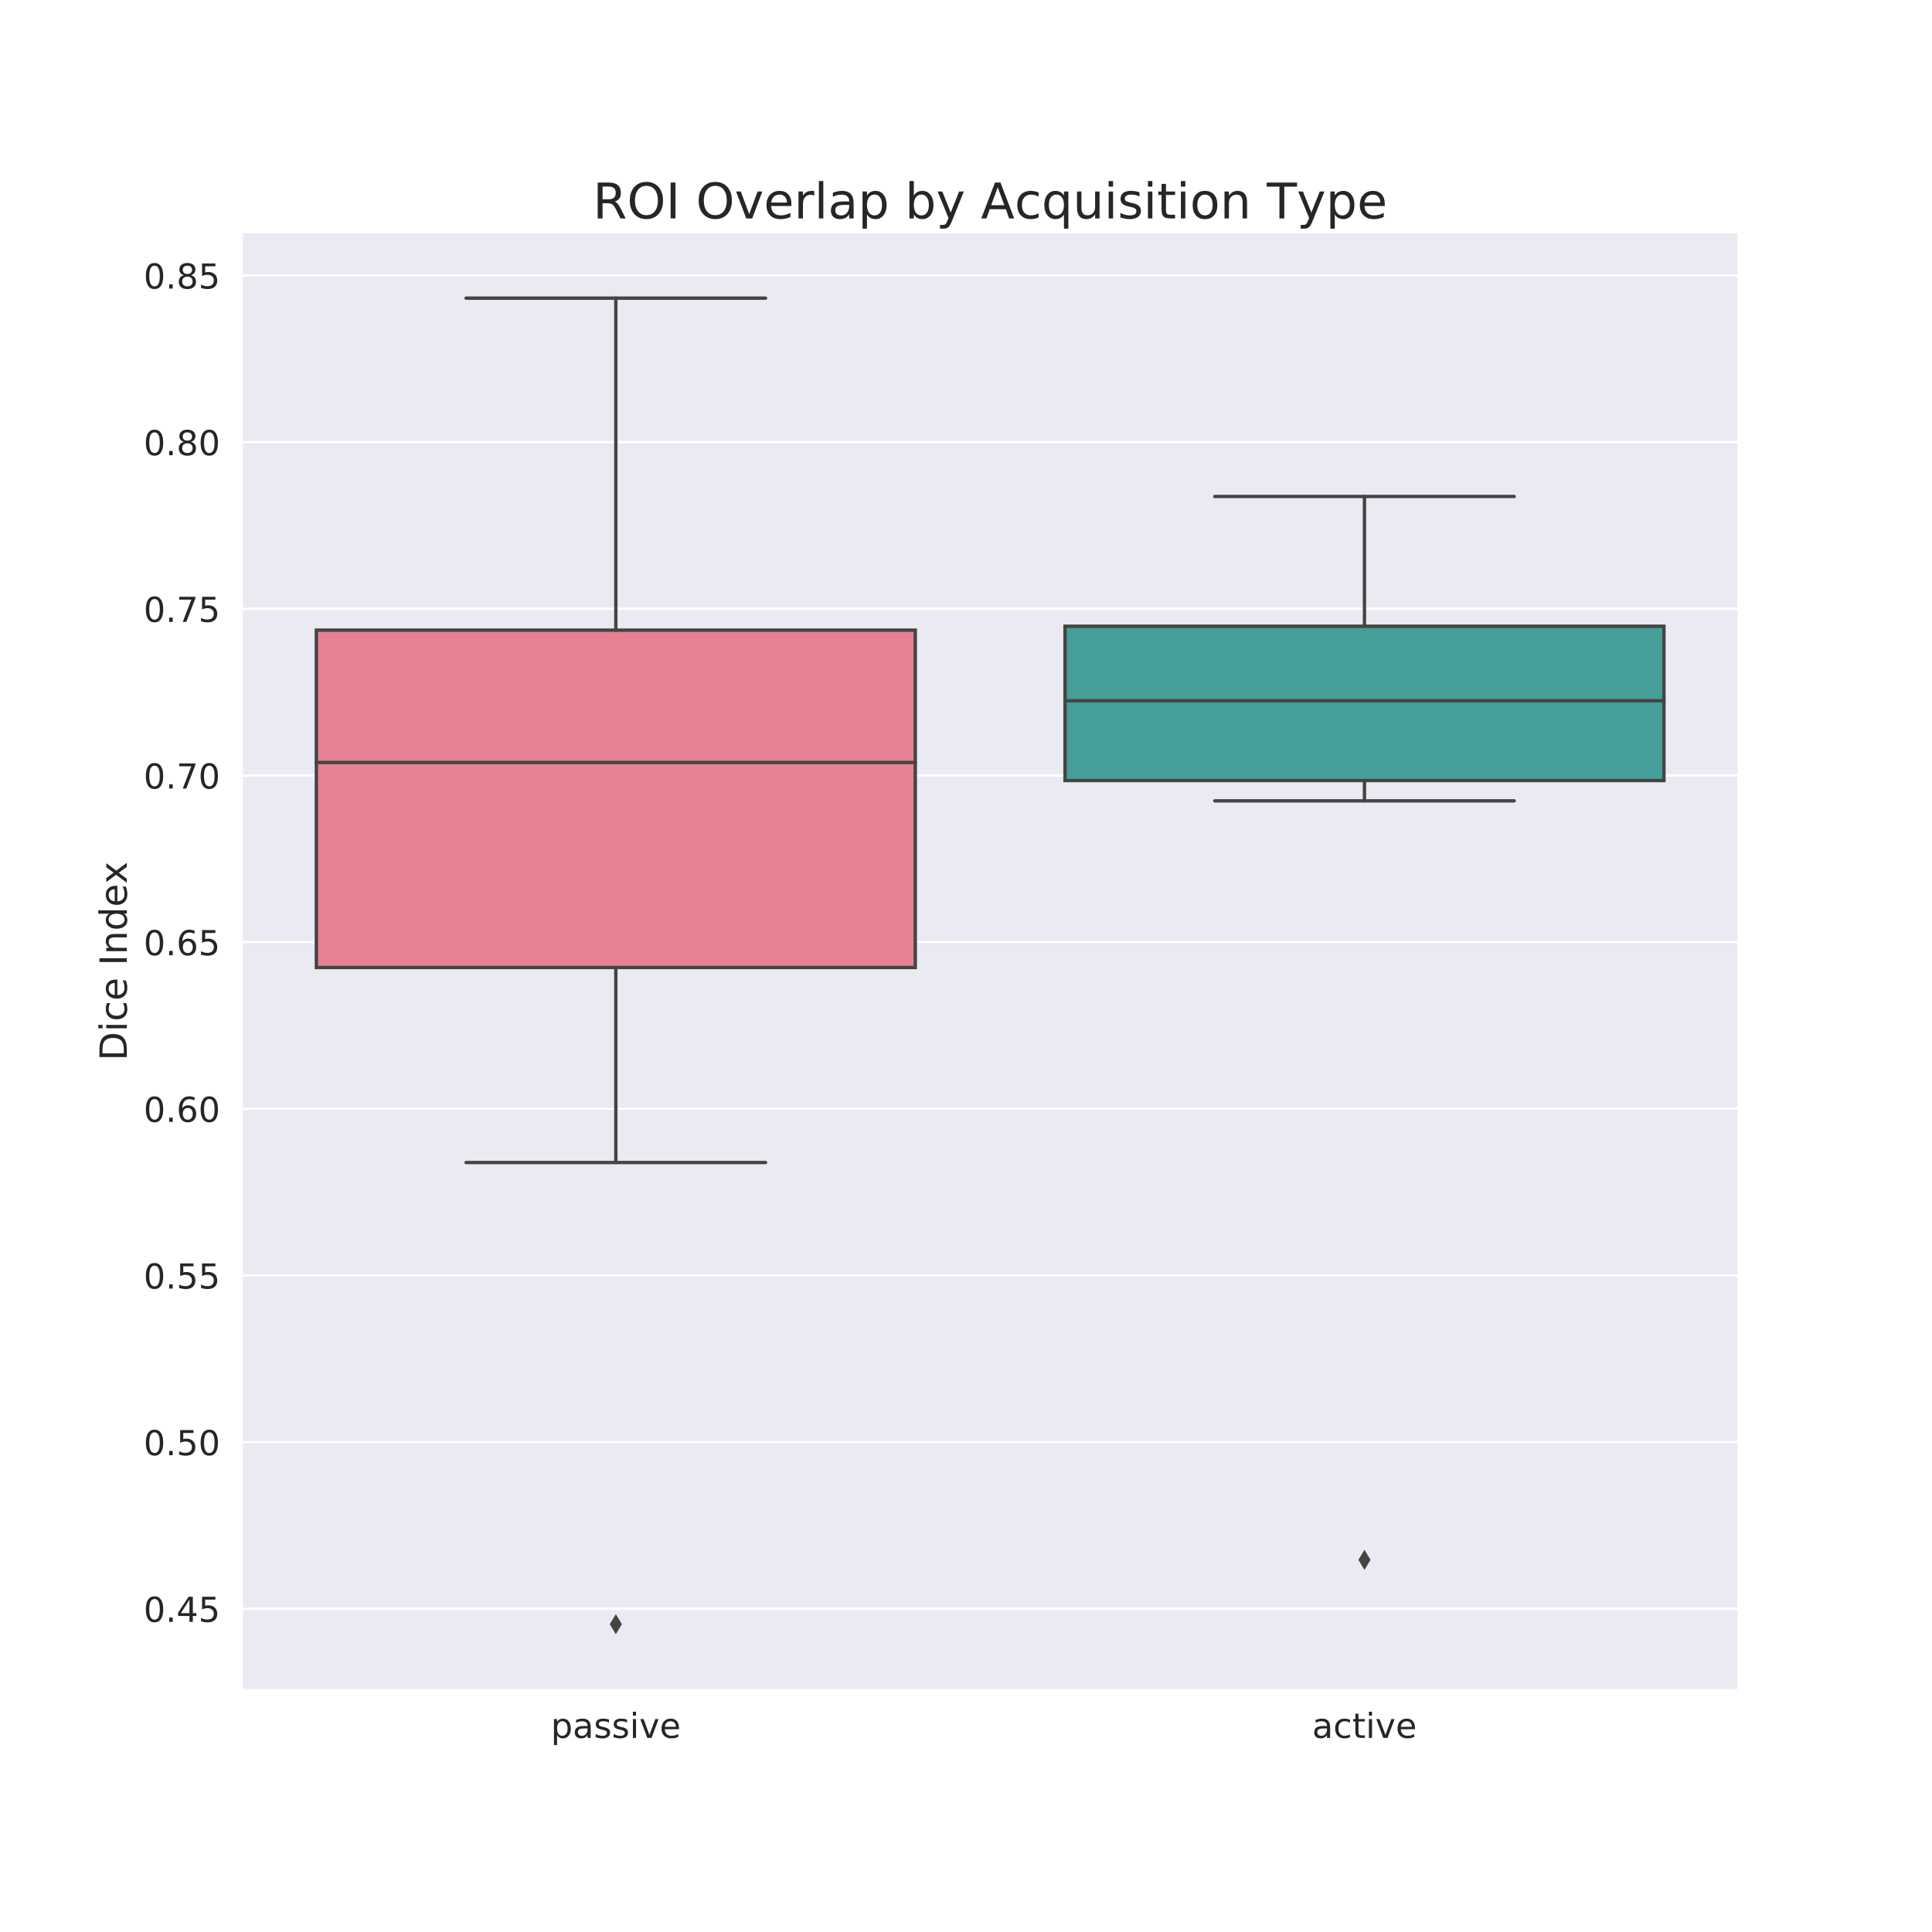
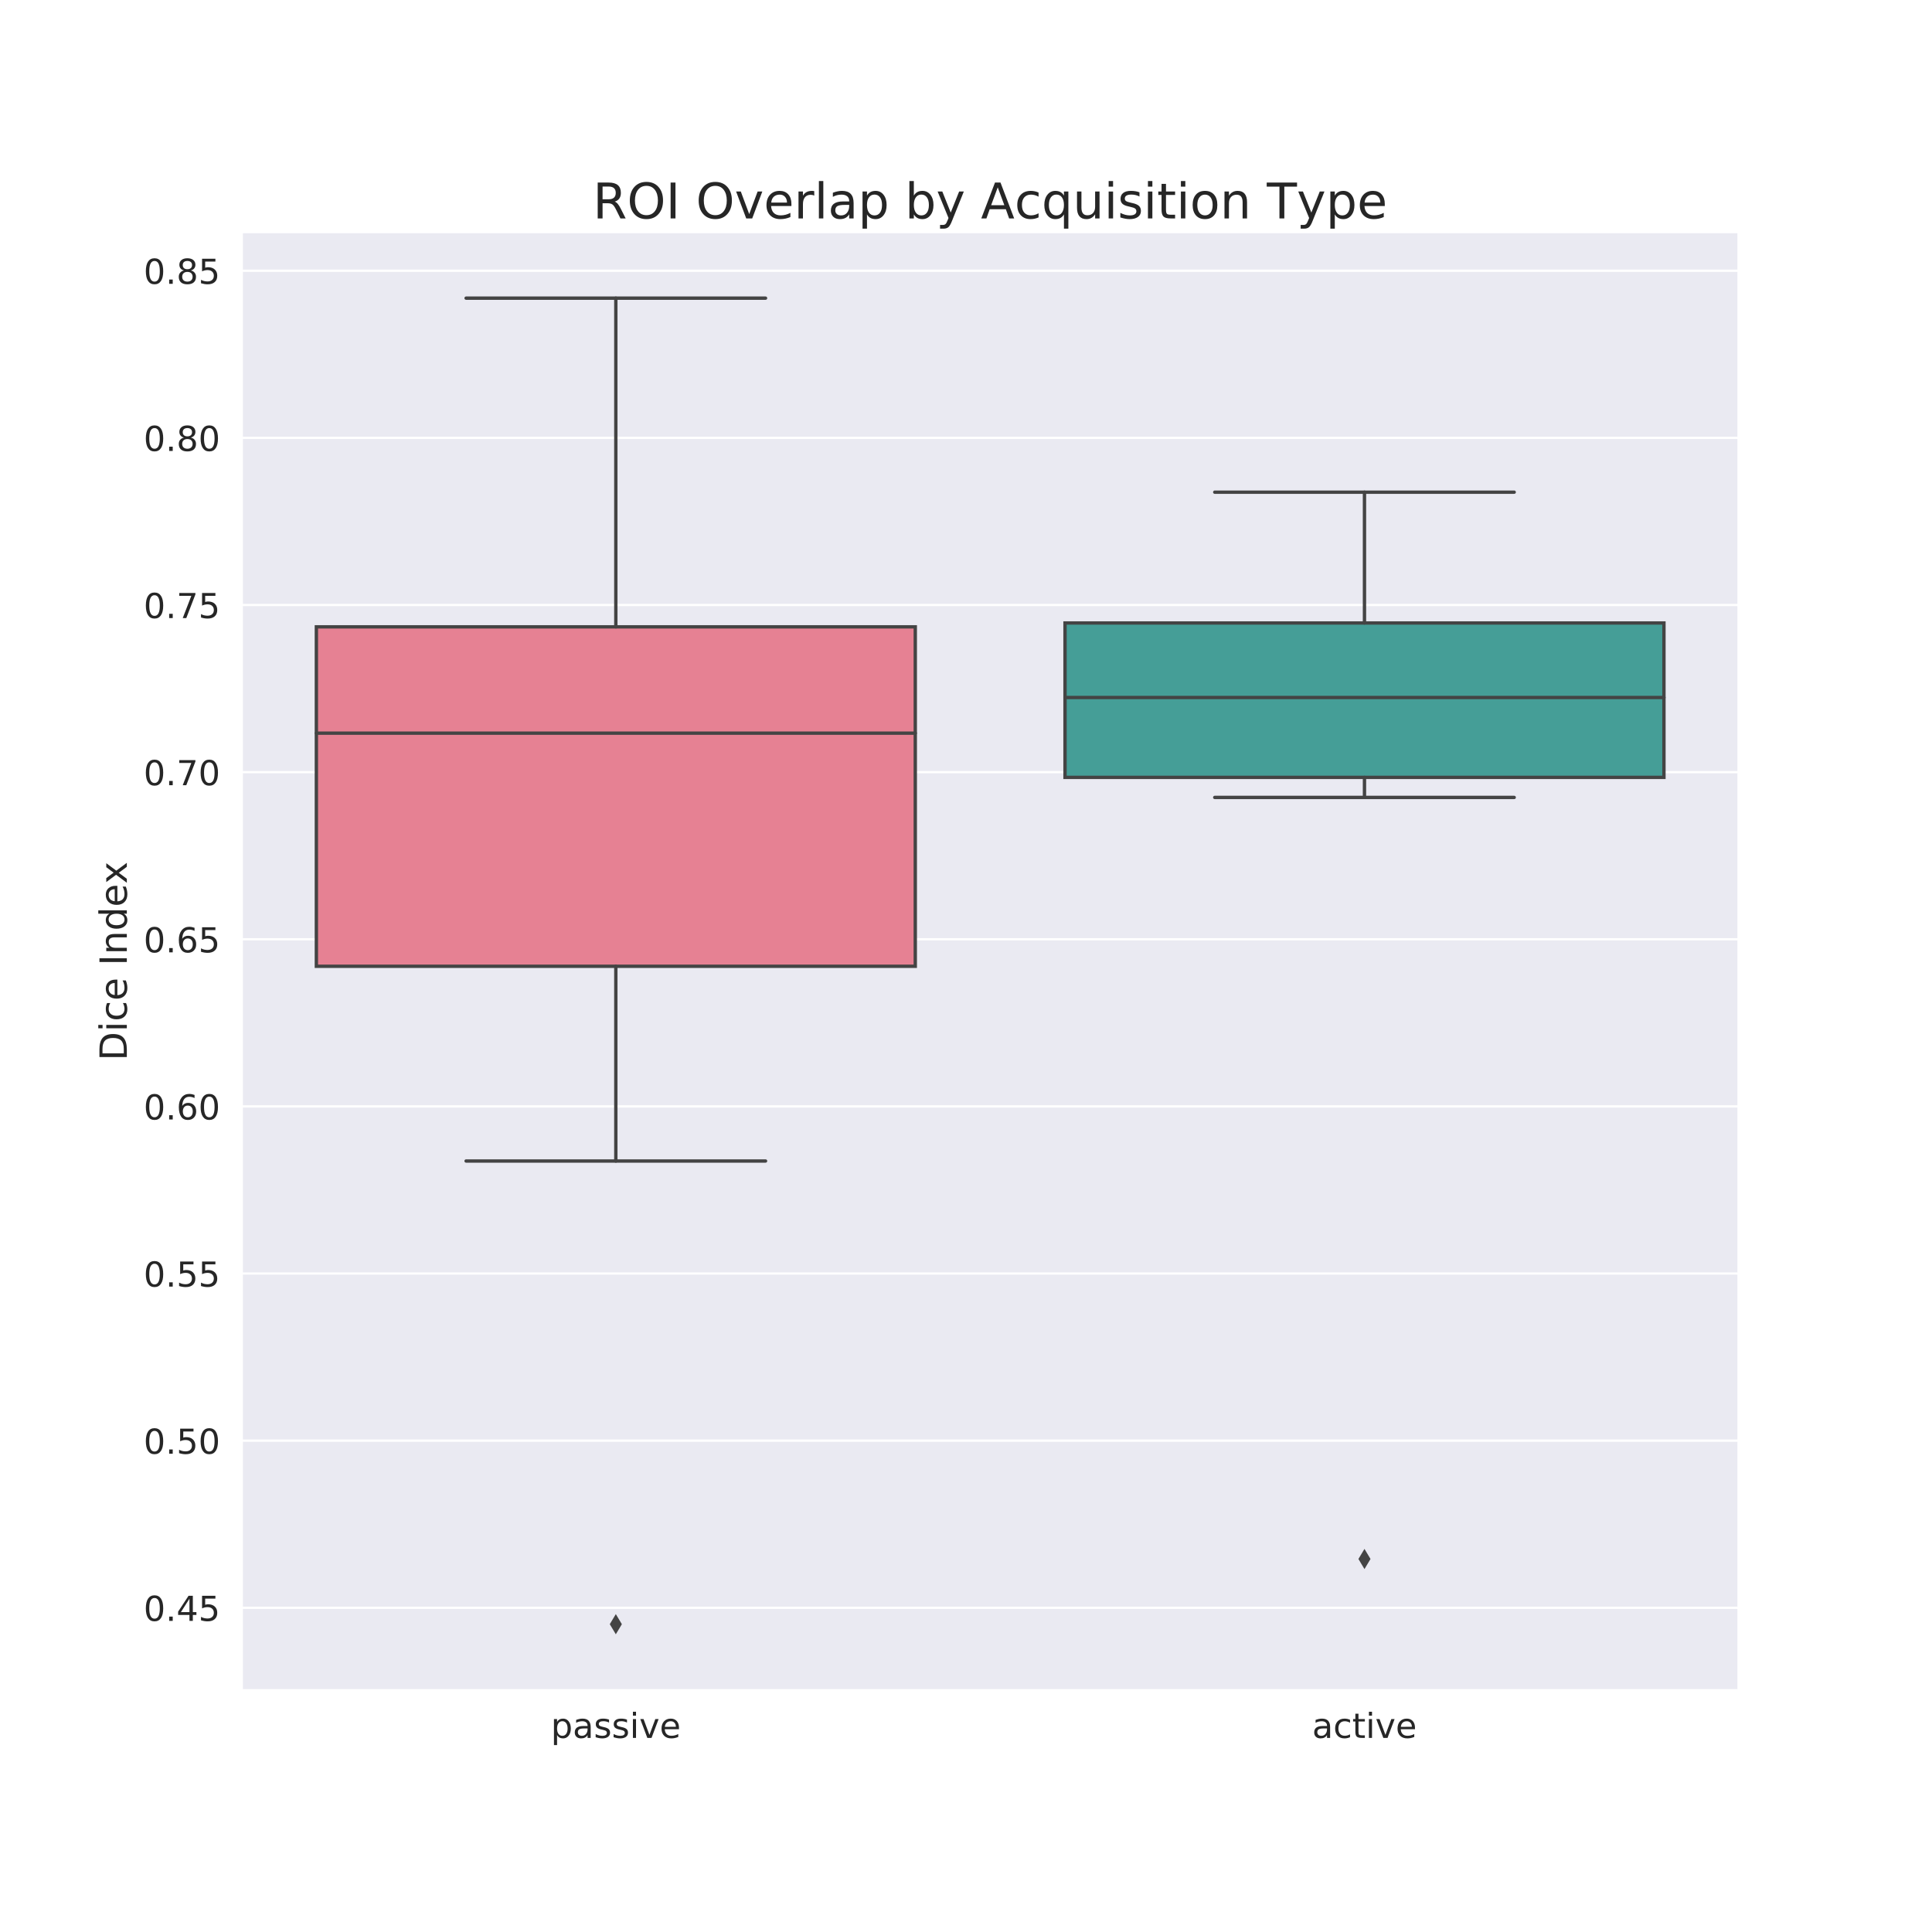
<svg xmlns="http://www.w3.org/2000/svg" xmlns:xlink="http://www.w3.org/1999/xlink" height="864pt" version="1.1" viewBox="0 0 864 864" width="864pt">
  <defs>
    <style type="text/css">
*{stroke-linecap:butt;stroke-linejoin:round;}
  </style>
  </defs>
  <g id="figure_1">
    <g id="patch_1">
      <path d="M 0 864  L 864 864  L 864 0  L 0 0  z " style="fill:#ffffff;" />
    </g>
    <g id="axes_1">
      <g id="patch_2">
        <path d="M 108 756  L 777.6 756  L 777.6 103.68  L 108 103.68  z " style="fill:#eaeaf2;" />
      </g>
      <g id="matplotlib.axis_1">
        <g id="xtick_1">
          <g id="text_1">
            <defs>
              <path d="M 18.109 8.203  L 18.109 -20.797  L 9.078 -20.797  L 9.078 54.688  L 18.109 54.688  L 18.109 46.391  Q 20.953 51.266 25.266 53.625  Q 29.594 56 35.594 56  Q 45.562 56 51.781 48.094  Q 58.016 40.188 58.016 27.297  Q 58.016 14.406 51.781 6.484  Q 45.562 -1.422 35.594 -1.422  Q 29.594 -1.422 25.266 0.953  Q 20.953 3.328 18.109 8.203  z M 48.688 27.297  Q 48.688 37.203 44.609 42.844  Q 40.531 48.484 33.406 48.484  Q 26.266 48.484 22.188 42.844  Q 18.109 37.203 18.109 27.297  Q 18.109 17.391 22.188 11.75  Q 26.266 6.109 33.406 6.109  Q 40.531 6.109 44.609 11.75  Q 48.688 17.391 48.688 27.297  z " id="DejaVuSans-112" />
              <path d="M 34.281 27.484  Q 23.391 27.484 19.188 25  Q 14.984 22.516 14.984 16.5  Q 14.984 11.719 18.141 8.906  Q 21.297 6.109 26.703 6.109  Q 34.188 6.109 38.703 11.406  Q 43.219 16.703 43.219 25.484  L 43.219 27.484  z M 52.203 31.203  L 52.203 0  L 43.219 0  L 43.219 8.297  Q 40.141 3.328 35.547 0.953  Q 30.953 -1.422 24.312 -1.422  Q 15.922 -1.422 10.953 3.297  Q 6 8.016 6 15.922  Q 6 25.141 12.172 29.828  Q 18.359 34.516 30.609 34.516  L 43.219 34.516  L 43.219 35.406  Q 43.219 41.609 39.141 45  Q 35.062 48.391 27.688 48.391  Q 23 48.391 18.547 47.266  Q 14.109 46.141 10.016 43.891  L 10.016 52.203  Q 14.938 54.109 19.578 55.047  Q 24.219 56 28.609 56  Q 40.484 56 46.344 49.844  Q 52.203 43.703 52.203 31.203  z " id="DejaVuSans-97" />
              <path d="M 44.281 53.078  L 44.281 44.578  Q 40.484 46.531 36.375 47.5  Q 32.281 48.484 27.875 48.484  Q 21.188 48.484 17.844 46.438  Q 14.5 44.391 14.5 40.281  Q 14.5 37.156 16.891 35.375  Q 19.281 33.594 26.516 31.984  L 29.594 31.297  Q 39.156 29.25 43.188 25.516  Q 47.219 21.781 47.219 15.094  Q 47.219 7.469 41.188 3.016  Q 35.156 -1.422 24.609 -1.422  Q 20.219 -1.422 15.453 -0.562  Q 10.688 0.297 5.422 2  L 5.422 11.281  Q 10.406 8.688 15.234 7.391  Q 20.062 6.109 24.812 6.109  Q 31.156 6.109 34.562 8.281  Q 37.984 10.453 37.984 14.406  Q 37.984 18.062 35.516 20.016  Q 33.062 21.969 24.703 23.781  L 21.578 24.516  Q 13.234 26.266 9.516 29.906  Q 5.812 33.547 5.812 39.891  Q 5.812 47.609 11.281 51.797  Q 16.75 56 26.812 56  Q 31.781 56 36.172 55.266  Q 40.578 54.547 44.281 53.078  z " id="DejaVuSans-115" />
              <path d="M 9.422 54.688  L 18.406 54.688  L 18.406 0  L 9.422 0  z M 9.422 75.984  L 18.406 75.984  L 18.406 64.594  L 9.422 64.594  z " id="DejaVuSans-105" />
              <path d="M 2.984 54.688  L 12.5 54.688  L 29.594 8.797  L 46.688 54.688  L 56.203 54.688  L 35.688 0  L 23.484 0  z " id="DejaVuSans-118" />
              <path d="M 56.203 29.594  L 56.203 25.203  L 14.891 25.203  Q 15.484 15.922 20.484 11.062  Q 25.484 6.203 34.422 6.203  Q 39.594 6.203 44.453 7.469  Q 49.312 8.734 54.109 11.281  L 54.109 2.781  Q 49.266 0.734 44.188 -0.344  Q 39.109 -1.422 33.891 -1.422  Q 20.797 -1.422 13.156 6.188  Q 5.516 13.812 5.516 26.812  Q 5.516 40.234 12.766 48.109  Q 20.016 56 32.328 56  Q 43.359 56 49.781 48.891  Q 56.203 41.797 56.203 29.594  z M 47.219 32.234  Q 47.125 39.594 43.094 43.984  Q 39.062 48.391 32.422 48.391  Q 24.906 48.391 20.391 44.141  Q 15.875 39.891 15.188 32.172  z " id="DejaVuSans-101" />
            </defs>
            <g style="fill:#262626;" transform="translate(246.3361 777.2016)scale(0.154 -0.154)">
              <use xlink:href="#DejaVuSans-112" />
              <use x="63.477" xlink:href="#DejaVuSans-97" />
              <use x="124.756" xlink:href="#DejaVuSans-115" />
              <use x="176.855" xlink:href="#DejaVuSans-115" />
              <use x="228.955" xlink:href="#DejaVuSans-105" />
              <use x="256.738" xlink:href="#DejaVuSans-118" />
              <use x="315.918" xlink:href="#DejaVuSans-101" />
            </g>
          </g>
        </g>
        <g id="xtick_2">
          <g id="text_2">
            <defs>
              <path d="M 48.781 52.594  L 48.781 44.188  Q 44.969 46.297 41.141 47.344  Q 37.312 48.391 33.406 48.391  Q 24.656 48.391 19.812 42.844  Q 14.984 37.312 14.984 27.297  Q 14.984 17.281 19.812 11.734  Q 24.656 6.203 33.406 6.203  Q 37.312 6.203 41.141 7.25  Q 44.969 8.297 48.781 10.406  L 48.781 2.094  Q 45.016 0.344 40.984 -0.531  Q 36.969 -1.422 32.422 -1.422  Q 20.062 -1.422 12.781 6.344  Q 5.516 14.109 5.516 27.297  Q 5.516 40.672 12.859 48.328  Q 20.219 56 33.016 56  Q 37.156 56 41.109 55.141  Q 45.062 54.297 48.781 52.594  z " id="DejaVuSans-99" />
              <path d="M 18.312 70.219  L 18.312 54.688  L 36.812 54.688  L 36.812 47.703  L 18.312 47.703  L 18.312 18.016  Q 18.312 11.328 20.141 9.422  Q 21.969 7.516 27.594 7.516  L 36.812 7.516  L 36.812 0  L 27.594 0  Q 17.188 0 13.234 3.875  Q 9.281 7.766 9.281 18.016  L 9.281 47.703  L 2.688 47.703  L 2.688 54.688  L 9.281 54.688  L 9.281 70.219  z " id="DejaVuSans-116" />
            </defs>
            <g style="fill:#262626;" transform="translate(586.7944 777.2016)scale(0.154 -0.154)">
              <use xlink:href="#DejaVuSans-97" />
              <use x="61.279" xlink:href="#DejaVuSans-99" />
              <use x="116.26" xlink:href="#DejaVuSans-116" />
              <use x="155.469" xlink:href="#DejaVuSans-105" />
              <use x="183.252" xlink:href="#DejaVuSans-118" />
              <use x="242.432" xlink:href="#DejaVuSans-101" />
            </g>
          </g>
        </g>
      </g>
      <g id="matplotlib.axis_2">
        <g id="ytick_1">
          <g id="line2d_1">
-             <path clip-path="url(#p0a3fea1a43)" d="M 108 719.462  L 777.6 719.462  " style="fill:none;stroke:#ffffff;stroke-linecap:round;" />
+             <path clip-path="url(#p46181801a3)" d="M 108 719.009  L 777.6 719.009  " style="fill:none;stroke:#ffffff;stroke-linecap:round;" />
          </g>
          <g id="text_3">
            <defs>
              <path d="M 31.781 66.406  Q 24.172 66.406 20.328 58.906  Q 16.5 51.422 16.5 36.375  Q 16.5 21.391 20.328 13.891  Q 24.172 6.391 31.781 6.391  Q 39.453 6.391 43.281 13.891  Q 47.125 21.391 47.125 36.375  Q 47.125 51.422 43.281 58.906  Q 39.453 66.406 31.781 66.406  z M 31.781 74.219  Q 44.047 74.219 50.516 64.516  Q 56.984 54.828 56.984 36.375  Q 56.984 17.969 50.516 8.266  Q 44.047 -1.422 31.781 -1.422  Q 19.531 -1.422 13.062 8.266  Q 6.594 17.969 6.594 36.375  Q 6.594 54.828 13.062 64.516  Q 19.531 74.219 31.781 74.219  z " id="DejaVuSans-48" />
              <path d="M 10.688 12.406  L 21 12.406  L 21 0  L 10.688 0  z " id="DejaVuSans-46" />
              <path d="M 37.797 64.312  L 12.891 25.391  L 37.797 25.391  z M 35.203 72.906  L 47.609 72.906  L 47.609 25.391  L 58.016 25.391  L 58.016 17.188  L 47.609 17.188  L 47.609 0  L 37.797 0  L 37.797 17.188  L 4.891 17.188  L 4.891 26.703  z " id="DejaVuSans-52" />
              <path d="M 10.797 72.906  L 49.516 72.906  L 49.516 64.594  L 19.828 64.594  L 19.828 46.734  Q 21.969 47.469 24.109 47.828  Q 26.266 48.188 28.422 48.188  Q 40.625 48.188 47.75 41.5  Q 54.891 34.812 54.891 23.391  Q 54.891 11.625 47.562 5.094  Q 40.234 -1.422 26.906 -1.422  Q 22.312 -1.422 17.547 -0.641  Q 12.797 0.141 7.719 1.703  L 7.719 11.625  Q 12.109 9.234 16.797 8.062  Q 21.484 6.891 26.703 6.891  Q 35.156 6.891 40.078 11.328  Q 45.016 15.766 45.016 23.391  Q 45.016 31 40.078 35.438  Q 35.156 39.891 26.703 39.891  Q 22.75 39.891 18.812 39.016  Q 14.891 38.141 10.797 36.281  z " id="DejaVuSans-53" />
            </defs>
-             <g style="fill:#262626;" transform="translate(64.21094 725.313)scale(0.154 -0.154)">
+             <g style="fill:#262626;" transform="translate(64.21094 724.8602)scale(0.154 -0.154)">
              <use xlink:href="#DejaVuSans-48" />
              <use x="63.623" xlink:href="#DejaVuSans-46" />
              <use x="95.41" xlink:href="#DejaVuSans-52" />
              <use x="159.033" xlink:href="#DejaVuSans-53" />
            </g>
          </g>
        </g>
        <g id="ytick_2">
          <g id="line2d_2">
-             <path clip-path="url(#p0a3fea1a43)" d="M 108 644.929  L 777.6 644.929  " style="fill:none;stroke:#ffffff;stroke-linecap:round;" />
+             <path clip-path="url(#p46181801a3)" d="M 108 644.267  L 777.6 644.267  " style="fill:none;stroke:#ffffff;stroke-linecap:round;" />
          </g>
          <g id="text_4">
-             <g style="fill:#262626;" transform="translate(64.21094 650.7795)scale(0.154 -0.154)">
+             <g style="fill:#262626;" transform="translate(64.21094 650.1182)scale(0.154 -0.154)">
              <use xlink:href="#DejaVuSans-48" />
              <use x="63.623" xlink:href="#DejaVuSans-46" />
              <use x="95.41" xlink:href="#DejaVuSans-53" />
              <use x="159.033" xlink:href="#DejaVuSans-48" />
            </g>
          </g>
        </g>
        <g id="ytick_3">
          <g id="line2d_3">
-             <path clip-path="url(#p0a3fea1a43)" d="M 108 570.395  L 777.6 570.395  " style="fill:none;stroke:#ffffff;stroke-linecap:round;" />
+             <path clip-path="url(#p46181801a3)" d="M 108 569.525  L 777.6 569.525  " style="fill:none;stroke:#ffffff;stroke-linecap:round;" />
          </g>
          <g id="text_5">
-             <g style="fill:#262626;" transform="translate(64.21094 576.246)scale(0.154 -0.154)">
+             <g style="fill:#262626;" transform="translate(64.21094 575.3762)scale(0.154 -0.154)">
              <use xlink:href="#DejaVuSans-48" />
              <use x="63.623" xlink:href="#DejaVuSans-46" />
              <use x="95.41" xlink:href="#DejaVuSans-53" />
              <use x="159.033" xlink:href="#DejaVuSans-53" />
            </g>
          </g>
        </g>
        <g id="ytick_4">
          <g id="line2d_4">
-             <path clip-path="url(#p0a3fea1a43)" d="M 108 495.862  L 777.6 495.862  " style="fill:none;stroke:#ffffff;stroke-linecap:round;" />
+             <path clip-path="url(#p46181801a3)" d="M 108 494.783  L 777.6 494.783  " style="fill:none;stroke:#ffffff;stroke-linecap:round;" />
          </g>
          <g id="text_6">
            <defs>
              <path d="M 33.016 40.375  Q 26.375 40.375 22.484 35.828  Q 18.609 31.297 18.609 23.391  Q 18.609 15.531 22.484 10.953  Q 26.375 6.391 33.016 6.391  Q 39.656 6.391 43.531 10.953  Q 47.406 15.531 47.406 23.391  Q 47.406 31.297 43.531 35.828  Q 39.656 40.375 33.016 40.375  z M 52.594 71.297  L 52.594 62.312  Q 48.875 64.062 45.094 64.984  Q 41.312 65.922 37.594 65.922  Q 27.828 65.922 22.672 59.328  Q 17.531 52.734 16.797 39.406  Q 19.672 43.656 24.016 45.922  Q 28.375 48.188 33.594 48.188  Q 44.578 48.188 50.953 41.516  Q 57.328 34.859 57.328 23.391  Q 57.328 12.156 50.688 5.359  Q 44.047 -1.422 33.016 -1.422  Q 20.359 -1.422 13.672 8.266  Q 6.984 17.969 6.984 36.375  Q 6.984 53.656 15.188 63.938  Q 23.391 74.219 37.203 74.219  Q 40.922 74.219 44.703 73.484  Q 48.484 72.75 52.594 71.297  z " id="DejaVuSans-54" />
            </defs>
-             <g style="fill:#262626;" transform="translate(64.21094 501.7126)scale(0.154 -0.154)">
+             <g style="fill:#262626;" transform="translate(64.21094 500.6341)scale(0.154 -0.154)">
              <use xlink:href="#DejaVuSans-48" />
              <use x="63.623" xlink:href="#DejaVuSans-46" />
              <use x="95.41" xlink:href="#DejaVuSans-54" />
              <use x="159.033" xlink:href="#DejaVuSans-48" />
            </g>
          </g>
        </g>
        <g id="ytick_5">
          <g id="line2d_5">
-             <path clip-path="url(#p0a3fea1a43)" d="M 108 421.328  L 777.6 421.328  " style="fill:none;stroke:#ffffff;stroke-linecap:round;" />
+             <path clip-path="url(#p46181801a3)" d="M 108 420.041  L 777.6 420.041  " style="fill:none;stroke:#ffffff;stroke-linecap:round;" />
          </g>
          <g id="text_7">
-             <g style="fill:#262626;" transform="translate(64.21094 427.1791)scale(0.154 -0.154)">
+             <g style="fill:#262626;" transform="translate(64.21094 425.8921)scale(0.154 -0.154)">
              <use xlink:href="#DejaVuSans-48" />
              <use x="63.623" xlink:href="#DejaVuSans-46" />
              <use x="95.41" xlink:href="#DejaVuSans-54" />
              <use x="159.033" xlink:href="#DejaVuSans-53" />
            </g>
          </g>
        </g>
        <g id="ytick_6">
          <g id="line2d_6">
-             <path clip-path="url(#p0a3fea1a43)" d="M 108 346.795  L 777.6 346.795  " style="fill:none;stroke:#ffffff;stroke-linecap:round;" />
+             <path clip-path="url(#p46181801a3)" d="M 108 345.299  L 777.6 345.299  " style="fill:none;stroke:#ffffff;stroke-linecap:round;" />
          </g>
          <g id="text_8">
            <defs>
              <path d="M 8.203 72.906  L 55.078 72.906  L 55.078 68.703  L 28.609 0  L 18.312 0  L 43.219 64.594  L 8.203 64.594  z " id="DejaVuSans-55" />
            </defs>
-             <g style="fill:#262626;" transform="translate(64.21094 352.6456)scale(0.154 -0.154)">
+             <g style="fill:#262626;" transform="translate(64.21094 351.1501)scale(0.154 -0.154)">
              <use xlink:href="#DejaVuSans-48" />
              <use x="63.623" xlink:href="#DejaVuSans-46" />
              <use x="95.41" xlink:href="#DejaVuSans-55" />
              <use x="159.033" xlink:href="#DejaVuSans-48" />
            </g>
          </g>
        </g>
        <g id="ytick_7">
          <g id="line2d_7">
-             <path clip-path="url(#p0a3fea1a43)" d="M 108 272.261  L 777.6 272.261  " style="fill:none;stroke:#ffffff;stroke-linecap:round;" />
+             <path clip-path="url(#p46181801a3)" d="M 108 270.557  L 777.6 270.557  " style="fill:none;stroke:#ffffff;stroke-linecap:round;" />
          </g>
          <g id="text_9">
-             <g style="fill:#262626;" transform="translate(64.21094 278.1121)scale(0.154 -0.154)">
+             <g style="fill:#262626;" transform="translate(64.21094 276.4081)scale(0.154 -0.154)">
              <use xlink:href="#DejaVuSans-48" />
              <use x="63.623" xlink:href="#DejaVuSans-46" />
              <use x="95.41" xlink:href="#DejaVuSans-55" />
              <use x="159.033" xlink:href="#DejaVuSans-53" />
            </g>
          </g>
        </g>
        <g id="ytick_8">
          <g id="line2d_8">
-             <path clip-path="url(#p0a3fea1a43)" d="M 108 197.728  L 777.6 197.728  " style="fill:none;stroke:#ffffff;stroke-linecap:round;" />
+             <path clip-path="url(#p46181801a3)" d="M 108 195.815  L 777.6 195.815  " style="fill:none;stroke:#ffffff;stroke-linecap:round;" />
          </g>
          <g id="text_10">
            <defs>
              <path d="M 31.781 34.625  Q 24.75 34.625 20.719 30.859  Q 16.703 27.094 16.703 20.516  Q 16.703 13.922 20.719 10.156  Q 24.75 6.391 31.781 6.391  Q 38.812 6.391 42.859 10.172  Q 46.922 13.969 46.922 20.516  Q 46.922 27.094 42.891 30.859  Q 38.875 34.625 31.781 34.625  z M 21.922 38.812  Q 15.578 40.375 12.031 44.719  Q 8.5 49.078 8.5 55.328  Q 8.5 64.062 14.719 69.141  Q 20.953 74.219 31.781 74.219  Q 42.672 74.219 48.875 69.141  Q 55.078 64.062 55.078 55.328  Q 55.078 49.078 51.531 44.719  Q 48 40.375 41.703 38.812  Q 48.828 37.156 52.797 32.312  Q 56.781 27.484 56.781 20.516  Q 56.781 9.906 50.312 4.234  Q 43.844 -1.422 31.781 -1.422  Q 19.734 -1.422 13.25 4.234  Q 6.781 9.906 6.781 20.516  Q 6.781 27.484 10.781 32.312  Q 14.797 37.156 21.922 38.812  z M 18.312 54.391  Q 18.312 48.734 21.844 45.562  Q 25.391 42.391 31.781 42.391  Q 38.141 42.391 41.719 45.562  Q 45.312 48.734 45.312 54.391  Q 45.312 60.062 41.719 63.234  Q 38.141 66.406 31.781 66.406  Q 25.391 66.406 21.844 63.234  Q 18.312 60.062 18.312 54.391  z " id="DejaVuSans-56" />
            </defs>
-             <g style="fill:#262626;" transform="translate(64.21094 203.5786)scale(0.154 -0.154)">
+             <g style="fill:#262626;" transform="translate(64.21094 201.666)scale(0.154 -0.154)">
              <use xlink:href="#DejaVuSans-48" />
              <use x="63.623" xlink:href="#DejaVuSans-46" />
              <use x="95.41" xlink:href="#DejaVuSans-56" />
              <use x="159.033" xlink:href="#DejaVuSans-48" />
            </g>
          </g>
        </g>
        <g id="ytick_9">
          <g id="line2d_9">
-             <path clip-path="url(#p0a3fea1a43)" d="M 108 123.194  L 777.6 123.194  " style="fill:none;stroke:#ffffff;stroke-linecap:round;" />
+             <path clip-path="url(#p46181801a3)" d="M 108 121.073  L 777.6 121.073  " style="fill:none;stroke:#ffffff;stroke-linecap:round;" />
          </g>
          <g id="text_11">
-             <g style="fill:#262626;" transform="translate(64.21094 129.0452)scale(0.154 -0.154)">
+             <g style="fill:#262626;" transform="translate(64.21094 126.924)scale(0.154 -0.154)">
              <use xlink:href="#DejaVuSans-48" />
              <use x="63.623" xlink:href="#DejaVuSans-46" />
              <use x="95.41" xlink:href="#DejaVuSans-56" />
              <use x="159.033" xlink:href="#DejaVuSans-53" />
            </g>
          </g>
        </g>
        <g id="text_12">
          <defs>
            <path d="M 19.672 64.797  L 19.672 8.109  L 31.594 8.109  Q 46.688 8.109 53.688 14.938  Q 60.688 21.781 60.688 36.531  Q 60.688 51.172 53.688 57.984  Q 46.688 64.797 31.594 64.797  z M 9.812 72.906  L 30.078 72.906  Q 51.266 72.906 61.172 64.094  Q 71.094 55.281 71.094 36.531  Q 71.094 17.672 61.125 8.828  Q 51.172 0 30.078 0  L 9.812 0  z " id="DejaVuSans-68" />
            <path id="DejaVuSans-32" />
            <path d="M 9.812 72.906  L 19.672 72.906  L 19.672 0  L 9.812 0  z " id="DejaVuSans-73" />
            <path d="M 54.891 33.016  L 54.891 0  L 45.906 0  L 45.906 32.719  Q 45.906 40.484 42.875 44.328  Q 39.844 48.188 33.797 48.188  Q 26.516 48.188 22.312 43.547  Q 18.109 38.922 18.109 30.906  L 18.109 0  L 9.078 0  L 9.078 54.688  L 18.109 54.688  L 18.109 46.188  Q 21.344 51.125 25.703 53.562  Q 30.078 56 35.797 56  Q 45.219 56 50.047 50.172  Q 54.891 44.344 54.891 33.016  z " id="DejaVuSans-110" />
            <path d="M 45.406 46.391  L 45.406 75.984  L 54.391 75.984  L 54.391 0  L 45.406 0  L 45.406 8.203  Q 42.578 3.328 38.25 0.953  Q 33.938 -1.422 27.875 -1.422  Q 17.969 -1.422 11.734 6.484  Q 5.516 14.406 5.516 27.297  Q 5.516 40.188 11.734 48.094  Q 17.969 56 27.875 56  Q 33.938 56 38.25 53.625  Q 42.578 51.266 45.406 46.391  z M 14.797 27.297  Q 14.797 17.391 18.875 11.75  Q 22.953 6.109 30.078 6.109  Q 37.203 6.109 41.297 11.75  Q 45.406 17.391 45.406 27.297  Q 45.406 37.203 41.297 42.844  Q 37.203 48.484 30.078 48.484  Q 22.953 48.484 18.875 42.844  Q 14.797 37.203 14.797 27.297  z " id="DejaVuSans-100" />
            <path d="M 54.891 54.688  L 35.109 28.078  L 55.906 0  L 45.312 0  L 29.391 21.484  L 13.484 0  L 2.875 0  L 24.125 28.609  L 4.688 54.688  L 15.281 54.688  L 29.781 35.203  L 44.281 54.688  z " id="DejaVuSans-120" />
          </defs>
          <g style="fill:#262626;" transform="translate(56.71706 474.3718)rotate(-90)scale(0.168 -0.168)">
            <use xlink:href="#DejaVuSans-68" />
            <use x="77.002" xlink:href="#DejaVuSans-105" />
            <use x="104.785" xlink:href="#DejaVuSans-99" />
            <use x="159.766" xlink:href="#DejaVuSans-101" />
            <use x="221.289" xlink:href="#DejaVuSans-32" />
            <use x="253.076" xlink:href="#DejaVuSans-73" />
            <use x="282.568" xlink:href="#DejaVuSans-110" />
            <use x="345.947" xlink:href="#DejaVuSans-100" />
            <use x="409.424" xlink:href="#DejaVuSans-101" />
            <use x="470.932" xlink:href="#DejaVuSans-120" />
          </g>
        </g>
      </g>
      <g id="patch_3">
-         <path clip-path="url(#p0a3fea1a43)" d="M 141.48 432.68  L 409.32 432.68  L 409.32 281.809  L 141.48 281.809  L 141.48 432.68  z " style="fill:#e68193;stroke:#444444;stroke-linejoin:miter;stroke-width:1.5;" />
+         <path clip-path="url(#p46181801a3)" d="M 141.48 432.127  L 409.32 432.127  L 409.32 280.33  L 141.48 280.33  L 141.48 432.127  z " style="fill:#e68193;stroke:#444444;stroke-linejoin:miter;stroke-width:1.5;" />
      </g>
      <g id="patch_4">
-         <path clip-path="url(#p0a3fea1a43)" d="M 476.28 349.072  L 744.12 349.072  L 744.12 280.058  L 476.28 280.058  L 476.28 349.072  z " style="fill:#459e97;stroke:#444444;stroke-linejoin:miter;stroke-width:1.5;" />
+         <path clip-path="url(#p46181801a3)" d="M 476.28 347.646  L 744.12 347.646  L 744.12 278.6  L 476.28 278.6  L 476.28 347.646  z " style="fill:#459e97;stroke:#444444;stroke-linejoin:miter;stroke-width:1.5;" />
      </g>
      <g id="line2d_10">
-         <path clip-path="url(#p0a3fea1a43)" d="M 275.4 432.68  L 275.4 519.891  " style="fill:none;stroke:#444444;stroke-linecap:round;stroke-width:1.5;" />
+         <path clip-path="url(#p46181801a3)" d="M 275.4 432.127  L 275.4 519.209  " style="fill:none;stroke:#444444;stroke-linecap:round;stroke-width:1.5;" />
      </g>
      <g id="line2d_11">
-         <path clip-path="url(#p0a3fea1a43)" d="M 275.4 281.809  L 275.4 133.331  " style="fill:none;stroke:#444444;stroke-linecap:round;stroke-width:1.5;" />
+         <path clip-path="url(#p46181801a3)" d="M 275.4 280.33  L 275.4 133.331  " style="fill:none;stroke:#444444;stroke-linecap:round;stroke-width:1.5;" />
      </g>
      <g id="line2d_12">
-         <path clip-path="url(#p0a3fea1a43)" d="M 208.44 519.891  L 342.36 519.891  " style="fill:none;stroke:#444444;stroke-linecap:round;stroke-width:1.5;" />
+         <path clip-path="url(#p46181801a3)" d="M 208.44 519.209  L 342.36 519.209  " style="fill:none;stroke:#444444;stroke-linecap:round;stroke-width:1.5;" />
      </g>
      <g id="line2d_13">
-         <path clip-path="url(#p0a3fea1a43)" d="M 208.44 133.331  L 342.36 133.331  " style="fill:none;stroke:#444444;stroke-linecap:round;stroke-width:1.5;" />
+         <path clip-path="url(#p46181801a3)" d="M 208.44 133.331  L 342.36 133.331  " style="fill:none;stroke:#444444;stroke-linecap:round;stroke-width:1.5;" />
      </g>
      <g id="line2d_14">
        <defs>
-           <path d="M -0 3.536  L 2.121 0  L -0 -3.536  L -2.121 -0  z " id="m65fcc057ab" style="stroke:#444444;stroke-linejoin:miter;" />
+           <path d="M -0 3.536  L 2.121 0  L -0 -3.536  L -2.121 -0  z " id="mf0d0a8e77f" style="stroke:#444444;stroke-linejoin:miter;" />
        </defs>
-         <g clip-path="url(#p0a3fea1a43)">
-           <use style="fill:#444444;stroke:#444444;stroke-linejoin:miter;" x="275.4" xlink:href="#m65fcc057ab" y="726.349" />
+         <g clip-path="url(#p46181801a3)">
+           <use style="fill:#444444;stroke:#444444;stroke-linejoin:miter;" x="275.4" xlink:href="#mf0d0a8e77f" y="726.349" />
        </g>
      </g>
      <g id="line2d_15">
-         <path clip-path="url(#p0a3fea1a43)" d="M 610.2 349.072  L 610.2 358.139  " style="fill:none;stroke:#444444;stroke-linecap:round;stroke-width:1.5;" />
+         <path clip-path="url(#p46181801a3)" d="M 610.2 347.646  L 610.2 356.615  " style="fill:none;stroke:#444444;stroke-linecap:round;stroke-width:1.5;" />
      </g>
      <g id="line2d_16">
-         <path clip-path="url(#p0a3fea1a43)" d="M 610.2 280.058  L 610.2 222.026  " style="fill:none;stroke:#444444;stroke-linecap:round;stroke-width:1.5;" />
+         <path clip-path="url(#p46181801a3)" d="M 610.2 278.6  L 610.2 220.106  " style="fill:none;stroke:#444444;stroke-linecap:round;stroke-width:1.5;" />
      </g>
      <g id="line2d_17">
-         <path clip-path="url(#p0a3fea1a43)" d="M 543.24 358.139  L 677.16 358.139  " style="fill:none;stroke:#444444;stroke-linecap:round;stroke-width:1.5;" />
+         <path clip-path="url(#p46181801a3)" d="M 543.24 356.615  L 677.16 356.615  " style="fill:none;stroke:#444444;stroke-linecap:round;stroke-width:1.5;" />
      </g>
      <g id="line2d_18">
-         <path clip-path="url(#p0a3fea1a43)" d="M 543.24 222.026  L 677.16 222.026  " style="fill:none;stroke:#444444;stroke-linecap:round;stroke-width:1.5;" />
+         <path clip-path="url(#p46181801a3)" d="M 543.24 220.106  L 677.16 220.106  " style="fill:none;stroke:#444444;stroke-linecap:round;stroke-width:1.5;" />
      </g>
      <g id="line2d_19">
-         <g clip-path="url(#p0a3fea1a43)">
-           <use style="fill:#444444;stroke:#444444;stroke-linejoin:miter;" x="610.2" xlink:href="#m65fcc057ab" y="697.564" />
+         <g clip-path="url(#p46181801a3)">
+           <use style="fill:#444444;stroke:#444444;stroke-linejoin:miter;" x="610.2" xlink:href="#mf0d0a8e77f" y="697.185" />
        </g>
      </g>
      <g id="line2d_20">
-         <path clip-path="url(#p0a3fea1a43)" d="M 141.48 340.974  L 409.32 340.974  " style="fill:none;stroke:#444444;stroke-linecap:round;stroke-width:1.5;" />
+         <path clip-path="url(#p46181801a3)" d="M 141.48 327.877  L 409.32 327.877  " style="fill:none;stroke:#444444;stroke-linecap:round;stroke-width:1.5;" />
      </g>
      <g id="line2d_21">
-         <path clip-path="url(#p0a3fea1a43)" d="M 476.28 313.381  L 744.12 313.381  " style="fill:none;stroke:#444444;stroke-linecap:round;stroke-width:1.5;" />
+         <path clip-path="url(#p46181801a3)" d="M 476.28 311.927  L 744.12 311.927  " style="fill:none;stroke:#444444;stroke-linecap:round;stroke-width:1.5;" />
      </g>
      <g id="patch_5">
        <path d="M 108 756  L 108 103.68  " style="fill:none;stroke:#ffffff;stroke-linecap:square;stroke-linejoin:miter;stroke-width:1.25;" />
      </g>
      <g id="patch_6">
        <path d="M 777.6 756  L 777.6 103.68  " style="fill:none;stroke:#ffffff;stroke-linecap:square;stroke-linejoin:miter;stroke-width:1.25;" />
      </g>
      <g id="patch_7">
        <path d="M 108 756  L 777.6 756  " style="fill:none;stroke:#ffffff;stroke-linecap:square;stroke-linejoin:miter;stroke-width:1.25;" />
      </g>
      <g id="patch_8">
        <path d="M 108 103.68  L 777.6 103.68  " style="fill:none;stroke:#ffffff;stroke-linecap:square;stroke-linejoin:miter;stroke-width:1.25;" />
      </g>
      <g id="text_13">
        <defs>
          <path d="M 44.391 34.188  Q 47.562 33.109 50.562 29.594  Q 53.562 26.078 56.594 19.922  L 66.609 0  L 56 0  L 46.688 18.703  Q 43.062 26.031 39.672 28.422  Q 36.281 30.812 30.422 30.812  L 19.672 30.812  L 19.672 0  L 9.812 0  L 9.812 72.906  L 32.078 72.906  Q 44.578 72.906 50.734 67.672  Q 56.891 62.453 56.891 51.906  Q 56.891 45.016 53.688 40.469  Q 50.484 35.938 44.391 34.188  z M 19.672 64.797  L 19.672 38.922  L 32.078 38.922  Q 39.203 38.922 42.844 42.219  Q 46.484 45.516 46.484 51.906  Q 46.484 58.297 42.844 61.547  Q 39.203 64.797 32.078 64.797  z " id="DejaVuSans-82" />
          <path d="M 39.406 66.219  Q 28.656 66.219 22.328 58.203  Q 16.016 50.203 16.016 36.375  Q 16.016 22.609 22.328 14.594  Q 28.656 6.594 39.406 6.594  Q 50.141 6.594 56.422 14.594  Q 62.703 22.609 62.703 36.375  Q 62.703 50.203 56.422 58.203  Q 50.141 66.219 39.406 66.219  z M 39.406 74.219  Q 54.734 74.219 63.906 63.938  Q 73.094 53.656 73.094 36.375  Q 73.094 19.141 63.906 8.859  Q 54.734 -1.422 39.406 -1.422  Q 24.031 -1.422 14.812 8.828  Q 5.609 19.094 5.609 36.375  Q 5.609 53.656 14.812 63.938  Q 24.031 74.219 39.406 74.219  z " id="DejaVuSans-79" />
          <path d="M 41.109 46.297  Q 39.594 47.172 37.812 47.578  Q 36.031 48 33.891 48  Q 26.266 48 22.188 43.047  Q 18.109 38.094 18.109 28.812  L 18.109 0  L 9.078 0  L 9.078 54.688  L 18.109 54.688  L 18.109 46.188  Q 20.953 51.172 25.484 53.578  Q 30.031 56 36.531 56  Q 37.453 56 38.578 55.875  Q 39.703 55.766 41.062 55.516  z " id="DejaVuSans-114" />
          <path d="M 9.422 75.984  L 18.406 75.984  L 18.406 0  L 9.422 0  z " id="DejaVuSans-108" />
          <path d="M 48.688 27.297  Q 48.688 37.203 44.609 42.844  Q 40.531 48.484 33.406 48.484  Q 26.266 48.484 22.188 42.844  Q 18.109 37.203 18.109 27.297  Q 18.109 17.391 22.188 11.75  Q 26.266 6.109 33.406 6.109  Q 40.531 6.109 44.609 11.75  Q 48.688 17.391 48.688 27.297  z M 18.109 46.391  Q 20.953 51.266 25.266 53.625  Q 29.594 56 35.594 56  Q 45.562 56 51.781 48.094  Q 58.016 40.188 58.016 27.297  Q 58.016 14.406 51.781 6.484  Q 45.562 -1.422 35.594 -1.422  Q 29.594 -1.422 25.266 0.953  Q 20.953 3.328 18.109 8.203  L 18.109 0  L 9.078 0  L 9.078 75.984  L 18.109 75.984  z " id="DejaVuSans-98" />
          <path d="M 32.172 -5.078  Q 28.375 -14.844 24.75 -17.812  Q 21.141 -20.797 15.094 -20.797  L 7.906 -20.797  L 7.906 -13.281  L 13.188 -13.281  Q 16.891 -13.281 18.938 -11.516  Q 21 -9.766 23.484 -3.219  L 25.094 0.875  L 2.984 54.688  L 12.5 54.688  L 29.594 11.922  L 46.688 54.688  L 56.203 54.688  z " id="DejaVuSans-121" />
          <path d="M 34.188 63.188  L 20.797 26.906  L 47.609 26.906  z M 28.609 72.906  L 39.797 72.906  L 67.578 0  L 57.328 0  L 50.688 18.703  L 17.828 18.703  L 11.188 0  L 0.781 0  z " id="DejaVuSans-65" />
          <path d="M 14.797 27.297  Q 14.797 17.391 18.875 11.75  Q 22.953 6.109 30.078 6.109  Q 37.203 6.109 41.297 11.75  Q 45.406 17.391 45.406 27.297  Q 45.406 37.203 41.297 42.844  Q 37.203 48.484 30.078 48.484  Q 22.953 48.484 18.875 42.844  Q 14.797 37.203 14.797 27.297  z M 45.406 8.203  Q 42.578 3.328 38.25 0.953  Q 33.938 -1.422 27.875 -1.422  Q 17.969 -1.422 11.734 6.484  Q 5.516 14.406 5.516 27.297  Q 5.516 40.188 11.734 48.094  Q 17.969 56 27.875 56  Q 33.938 56 38.25 53.625  Q 42.578 51.266 45.406 46.391  L 45.406 54.688  L 54.391 54.688  L 54.391 -20.797  L 45.406 -20.797  z " id="DejaVuSans-113" />
          <path d="M 8.5 21.578  L 8.5 54.688  L 17.484 54.688  L 17.484 21.922  Q 17.484 14.156 20.5 10.266  Q 23.531 6.391 29.594 6.391  Q 36.859 6.391 41.078 11.031  Q 45.312 15.672 45.312 23.688  L 45.312 54.688  L 54.297 54.688  L 54.297 0  L 45.312 0  L 45.312 8.406  Q 42.047 3.422 37.719 1  Q 33.406 -1.422 27.688 -1.422  Q 18.266 -1.422 13.375 4.438  Q 8.5 10.297 8.5 21.578  z M 31.109 56  z " id="DejaVuSans-117" />
          <path d="M 30.609 48.391  Q 23.391 48.391 19.188 42.75  Q 14.984 37.109 14.984 27.297  Q 14.984 17.484 19.156 11.844  Q 23.344 6.203 30.609 6.203  Q 37.797 6.203 41.984 11.859  Q 46.188 17.531 46.188 27.297  Q 46.188 37.016 41.984 42.703  Q 37.797 48.391 30.609 48.391  z M 30.609 56  Q 42.328 56 49.016 48.375  Q 55.719 40.766 55.719 27.297  Q 55.719 13.875 49.016 6.219  Q 42.328 -1.422 30.609 -1.422  Q 18.844 -1.422 12.172 6.219  Q 5.516 13.875 5.516 27.297  Q 5.516 40.766 12.172 48.375  Q 18.844 56 30.609 56  z " id="DejaVuSans-111" />
          <path d="M -0.297 72.906  L 61.375 72.906  L 61.375 64.594  L 35.5 64.594  L 35.5 0  L 25.594 0  L 25.594 64.594  L -0.297 64.594  z " id="DejaVuSans-84" />
        </defs>
        <g style="fill:#262626;" transform="translate(265.1414 97.68)scale(0.22 -0.22)">
          <use xlink:href="#DejaVuSans-82" />
          <use x="69.482" xlink:href="#DejaVuSans-79" />
          <use x="148.193" xlink:href="#DejaVuSans-73" />
          <use x="177.686" xlink:href="#DejaVuSans-32" />
          <use x="209.473" xlink:href="#DejaVuSans-79" />
          <use x="288.184" xlink:href="#DejaVuSans-118" />
          <use x="347.363" xlink:href="#DejaVuSans-101" />
          <use x="408.887" xlink:href="#DejaVuSans-114" />
          <use x="450" xlink:href="#DejaVuSans-108" />
          <use x="477.783" xlink:href="#DejaVuSans-97" />
          <use x="539.062" xlink:href="#DejaVuSans-112" />
          <use x="602.539" xlink:href="#DejaVuSans-32" />
          <use x="634.326" xlink:href="#DejaVuSans-98" />
          <use x="697.803" xlink:href="#DejaVuSans-121" />
          <use x="756.982" xlink:href="#DejaVuSans-32" />
          <use x="788.77" xlink:href="#DejaVuSans-65" />
          <use x="857.162" xlink:href="#DejaVuSans-99" />
          <use x="912.143" xlink:href="#DejaVuSans-113" />
          <use x="975.619" xlink:href="#DejaVuSans-117" />
          <use x="1038.998" xlink:href="#DejaVuSans-105" />
          <use x="1066.781" xlink:href="#DejaVuSans-115" />
          <use x="1118.881" xlink:href="#DejaVuSans-105" />
          <use x="1146.664" xlink:href="#DejaVuSans-116" />
          <use x="1185.873" xlink:href="#DejaVuSans-105" />
          <use x="1213.656" xlink:href="#DejaVuSans-111" />
          <use x="1274.838" xlink:href="#DejaVuSans-110" />
          <use x="1338.217" xlink:href="#DejaVuSans-32" />
          <use x="1370.004" xlink:href="#DejaVuSans-84" />
          <use x="1430.854" xlink:href="#DejaVuSans-121" />
          <use x="1490.033" xlink:href="#DejaVuSans-112" />
          <use x="1553.51" xlink:href="#DejaVuSans-101" />
        </g>
      </g>
    </g>
  </g>
  <defs>
-     <clipPath id="p0a3fea1a43">
+     <clipPath id="p46181801a3">
      <rect height="652.32" width="669.6" x="108" y="103.68" />
    </clipPath>
  </defs>
</svg>
